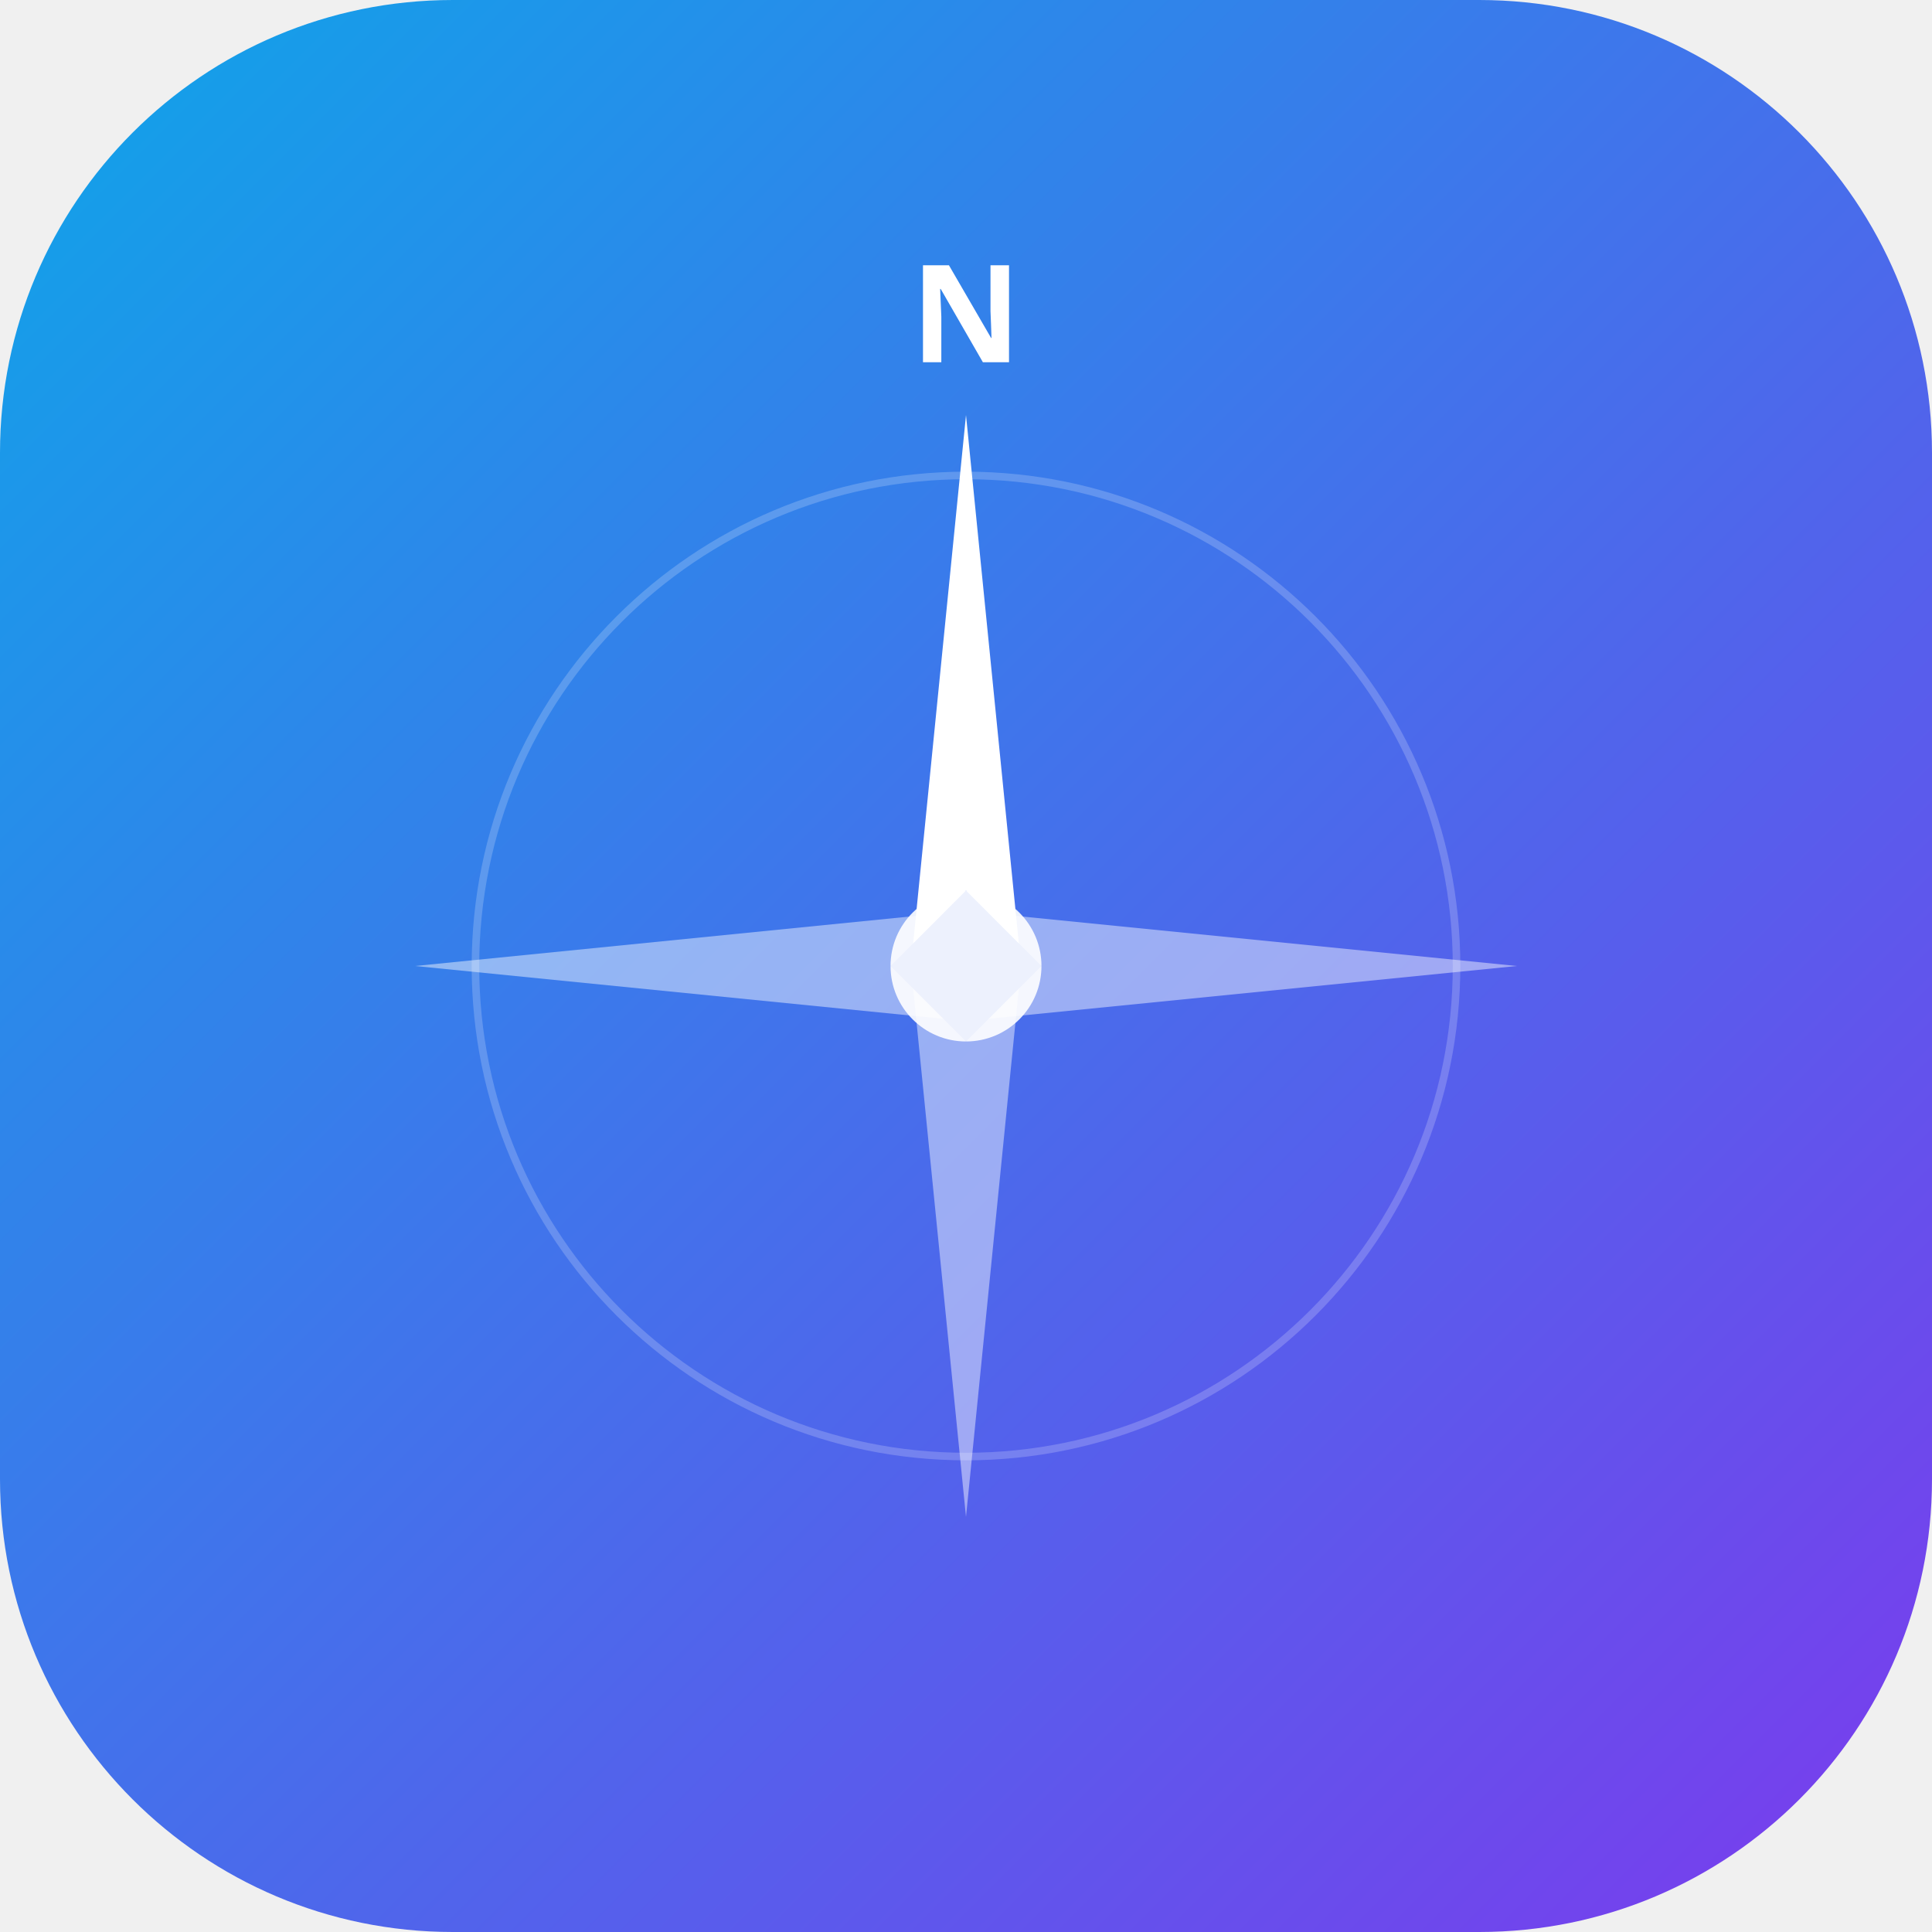
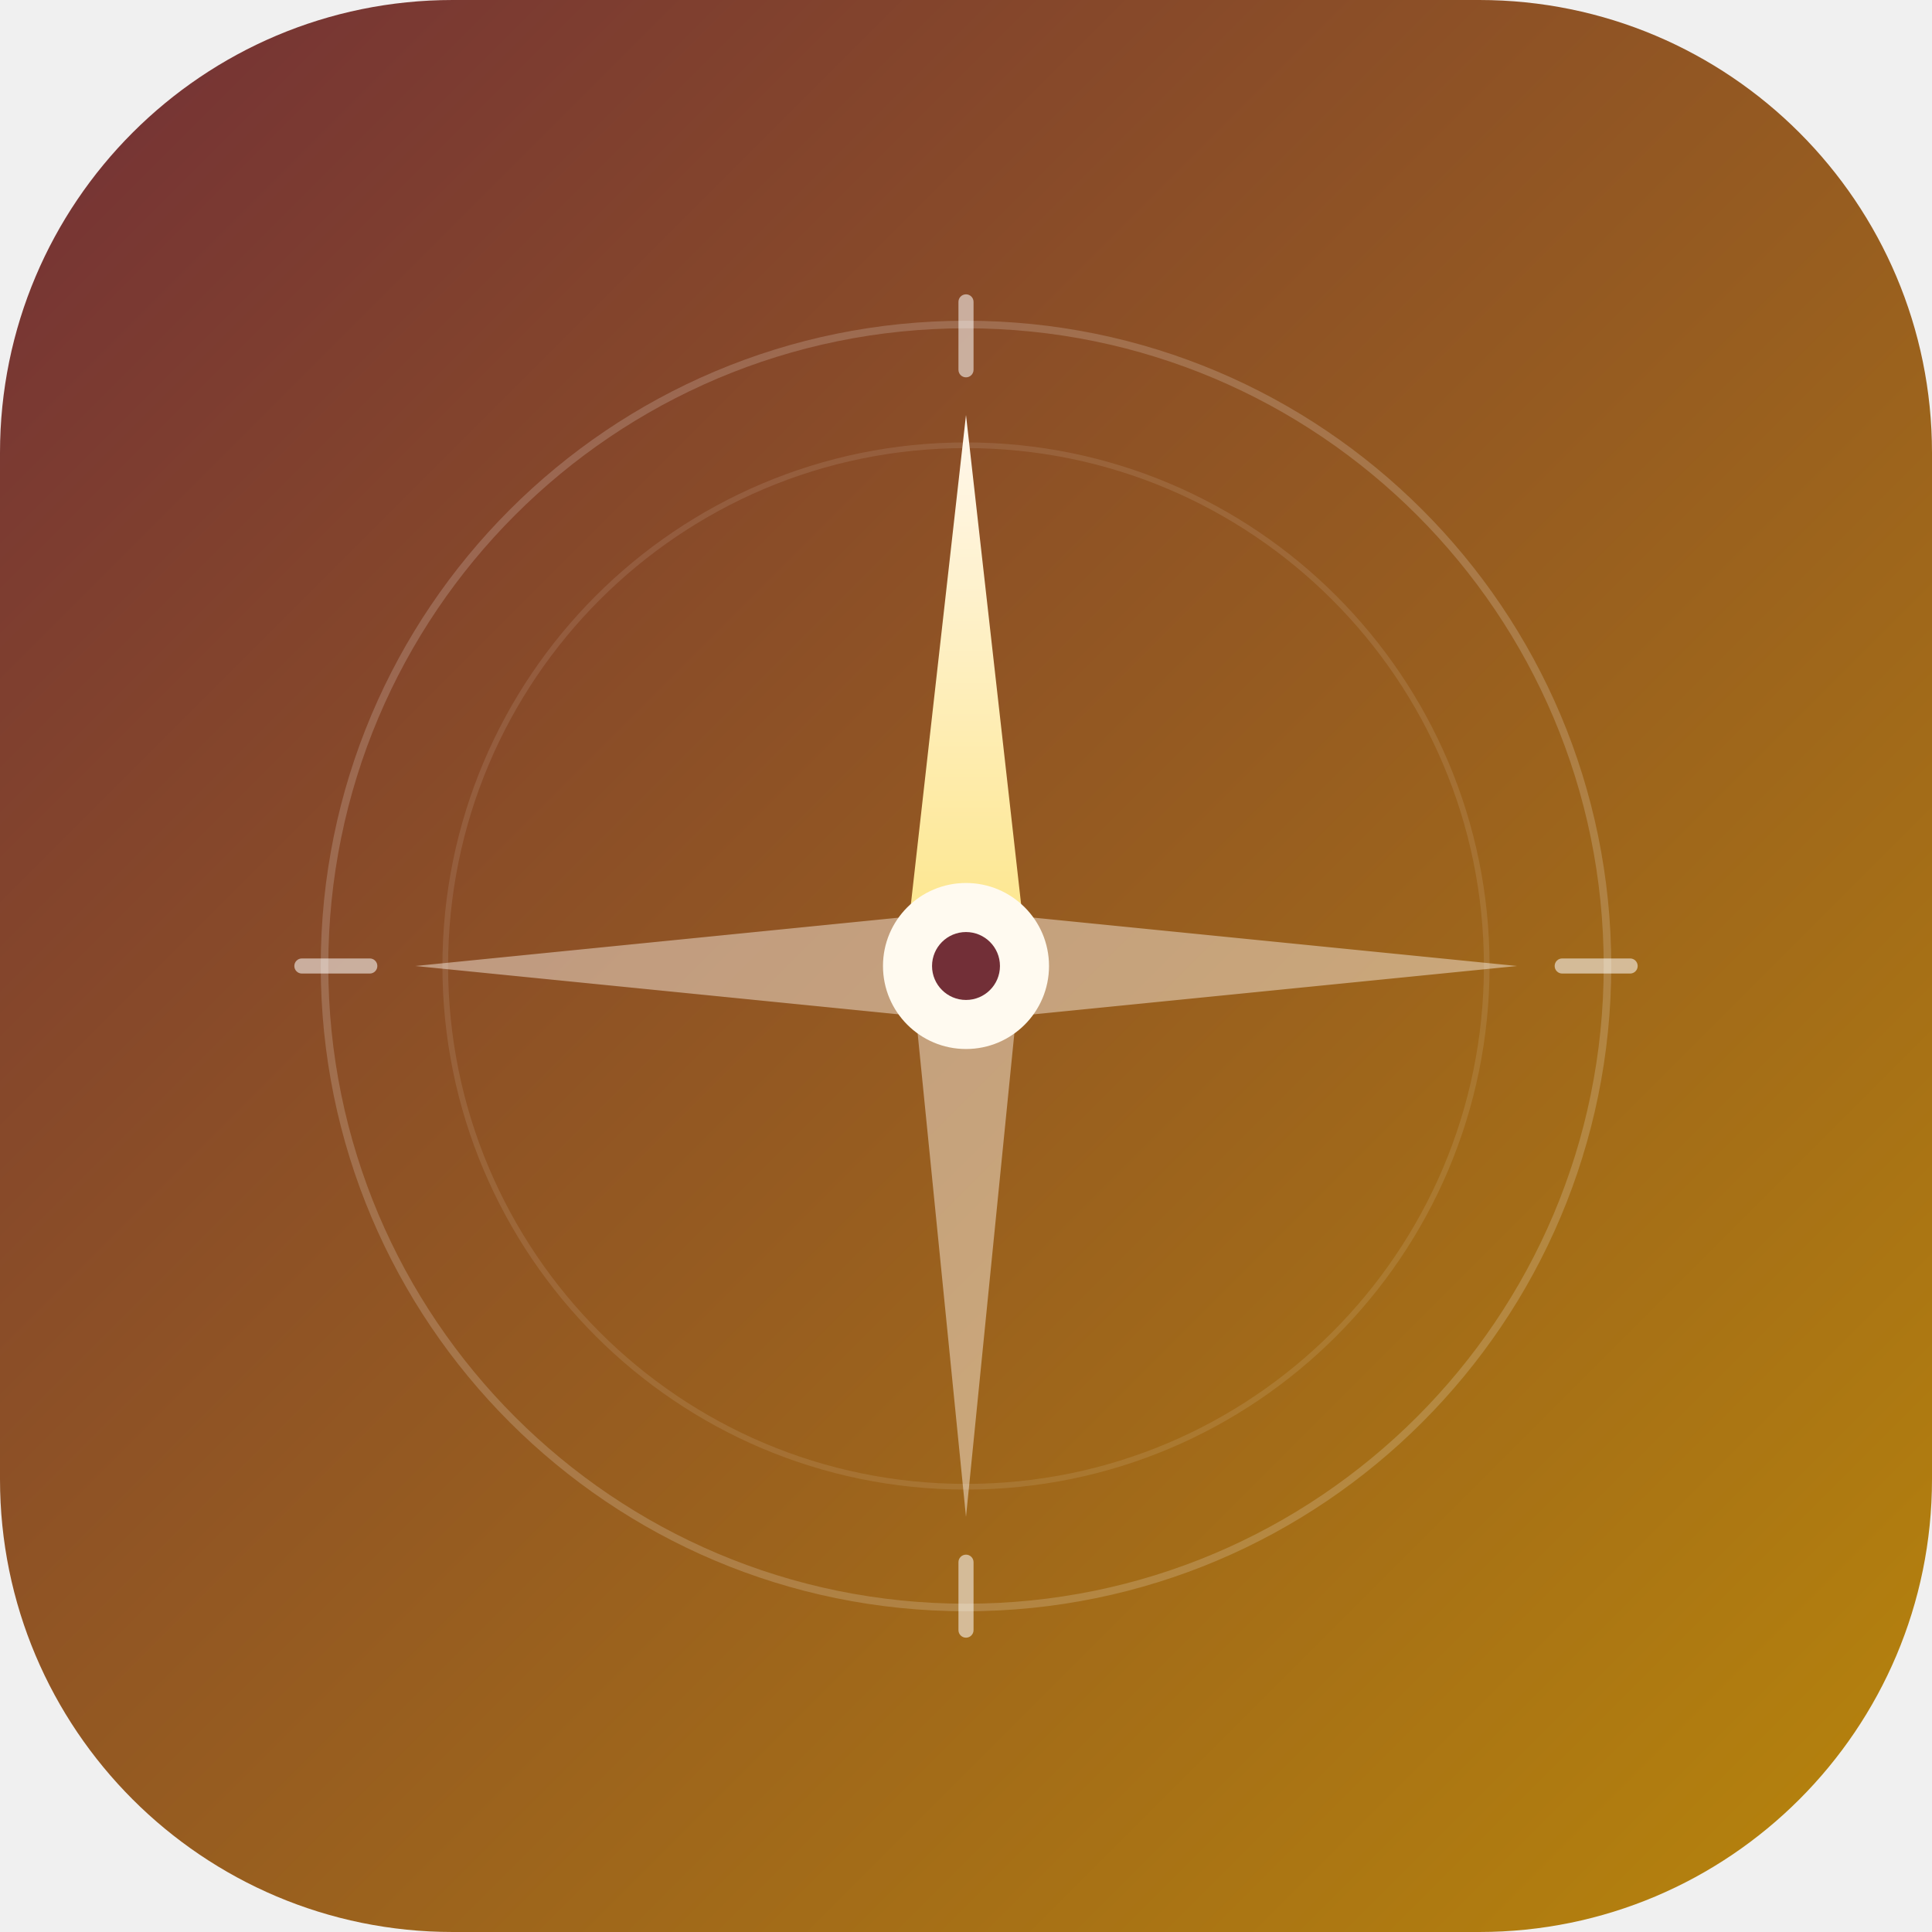
<svg xmlns="http://www.w3.org/2000/svg" viewBox="0 0 512 512">
  <defs>
    <linearGradient id="bg" x1="0%" y1="0%" x2="100%" y2="100%">
-       <stop offset="0%" stop-color="#0ea5e9" />
-       <stop offset="100%" stop-color="#7c3aed" />
+       <stop offset="0%" stop-color="#722f37" />
+       <stop offset="100%" stop-color="#b8860b" />
+     </linearGradient>
+     <linearGradient id="needleN" x1="50%" y1="0%" x2="50%" y2="100%">
+       <stop offset="0%" stop-color="#fff7ed" />
+       <stop offset="100%" stop-color="#fde68a" />
    </linearGradient>
  </defs>
  <rect width="512" height="512" rx="120" fill="url(#bg)" />
-   <circle cx="256" cy="256" r="130" fill="none" stroke="rgba(255,255,255,0.2)" stroke-width="2" />
-   <circle cx="256" cy="256" r="20" fill="white" opacity="0.9" />
-   <polygon points="256,110 242,250 256,236 270,250" fill="white" />
-   <polygon points="256,402 270,262 256,276 242,262" fill="rgba(255,255,255,0.45)" />
-   <polygon points="402,256 262,242 276,256 262,270" fill="rgba(255,255,255,0.45)" />
-   <polygon points="110,256 250,270 236,256 250,242" fill="rgba(255,255,255,0.45)" />
-   <text x="256" y="96" text-anchor="middle" font-family="system-ui,sans-serif" font-size="36" font-weight="800" fill="white">N</text>
+   <circle cx="256" cy="256" r="170" fill="none" stroke="rgba(255,255,255,0.18)" stroke-width="2" />
+   <circle cx="256" cy="256" r="138" fill="none" stroke="rgba(255,255,255,0.10)" stroke-width="1.5" />
+   <g fill="rgba(255,255,255,0.55)">
+     <rect x="254" y="78" width="4" height="22" rx="2" />
+     <rect x="254" y="412" width="4" height="22" rx="2" />
+     <rect x="78" y="254" width="22" height="4" rx="2" />
+     <rect x="412" y="254" width="22" height="4" rx="2" />
+   </g>
+   <polygon points="256,402 270,262 256,276 242,262" fill="rgba(255,247,237,0.45)" />
+   <polygon points="402,256 262,242 276,256 262,270" fill="rgba(255,247,237,0.45)" />
+   <polygon points="110,256 250,270 236,256 250,242" fill="rgba(255,247,237,0.45)" />
+   <polygon points="256,110 240,252 256,238 272,252" fill="url(#needleN)" />
+   <circle cx="256" cy="256" r="22" fill="#fffaf0" />
+   <circle cx="256" cy="256" r="9" fill="#722f37" />
</svg>
